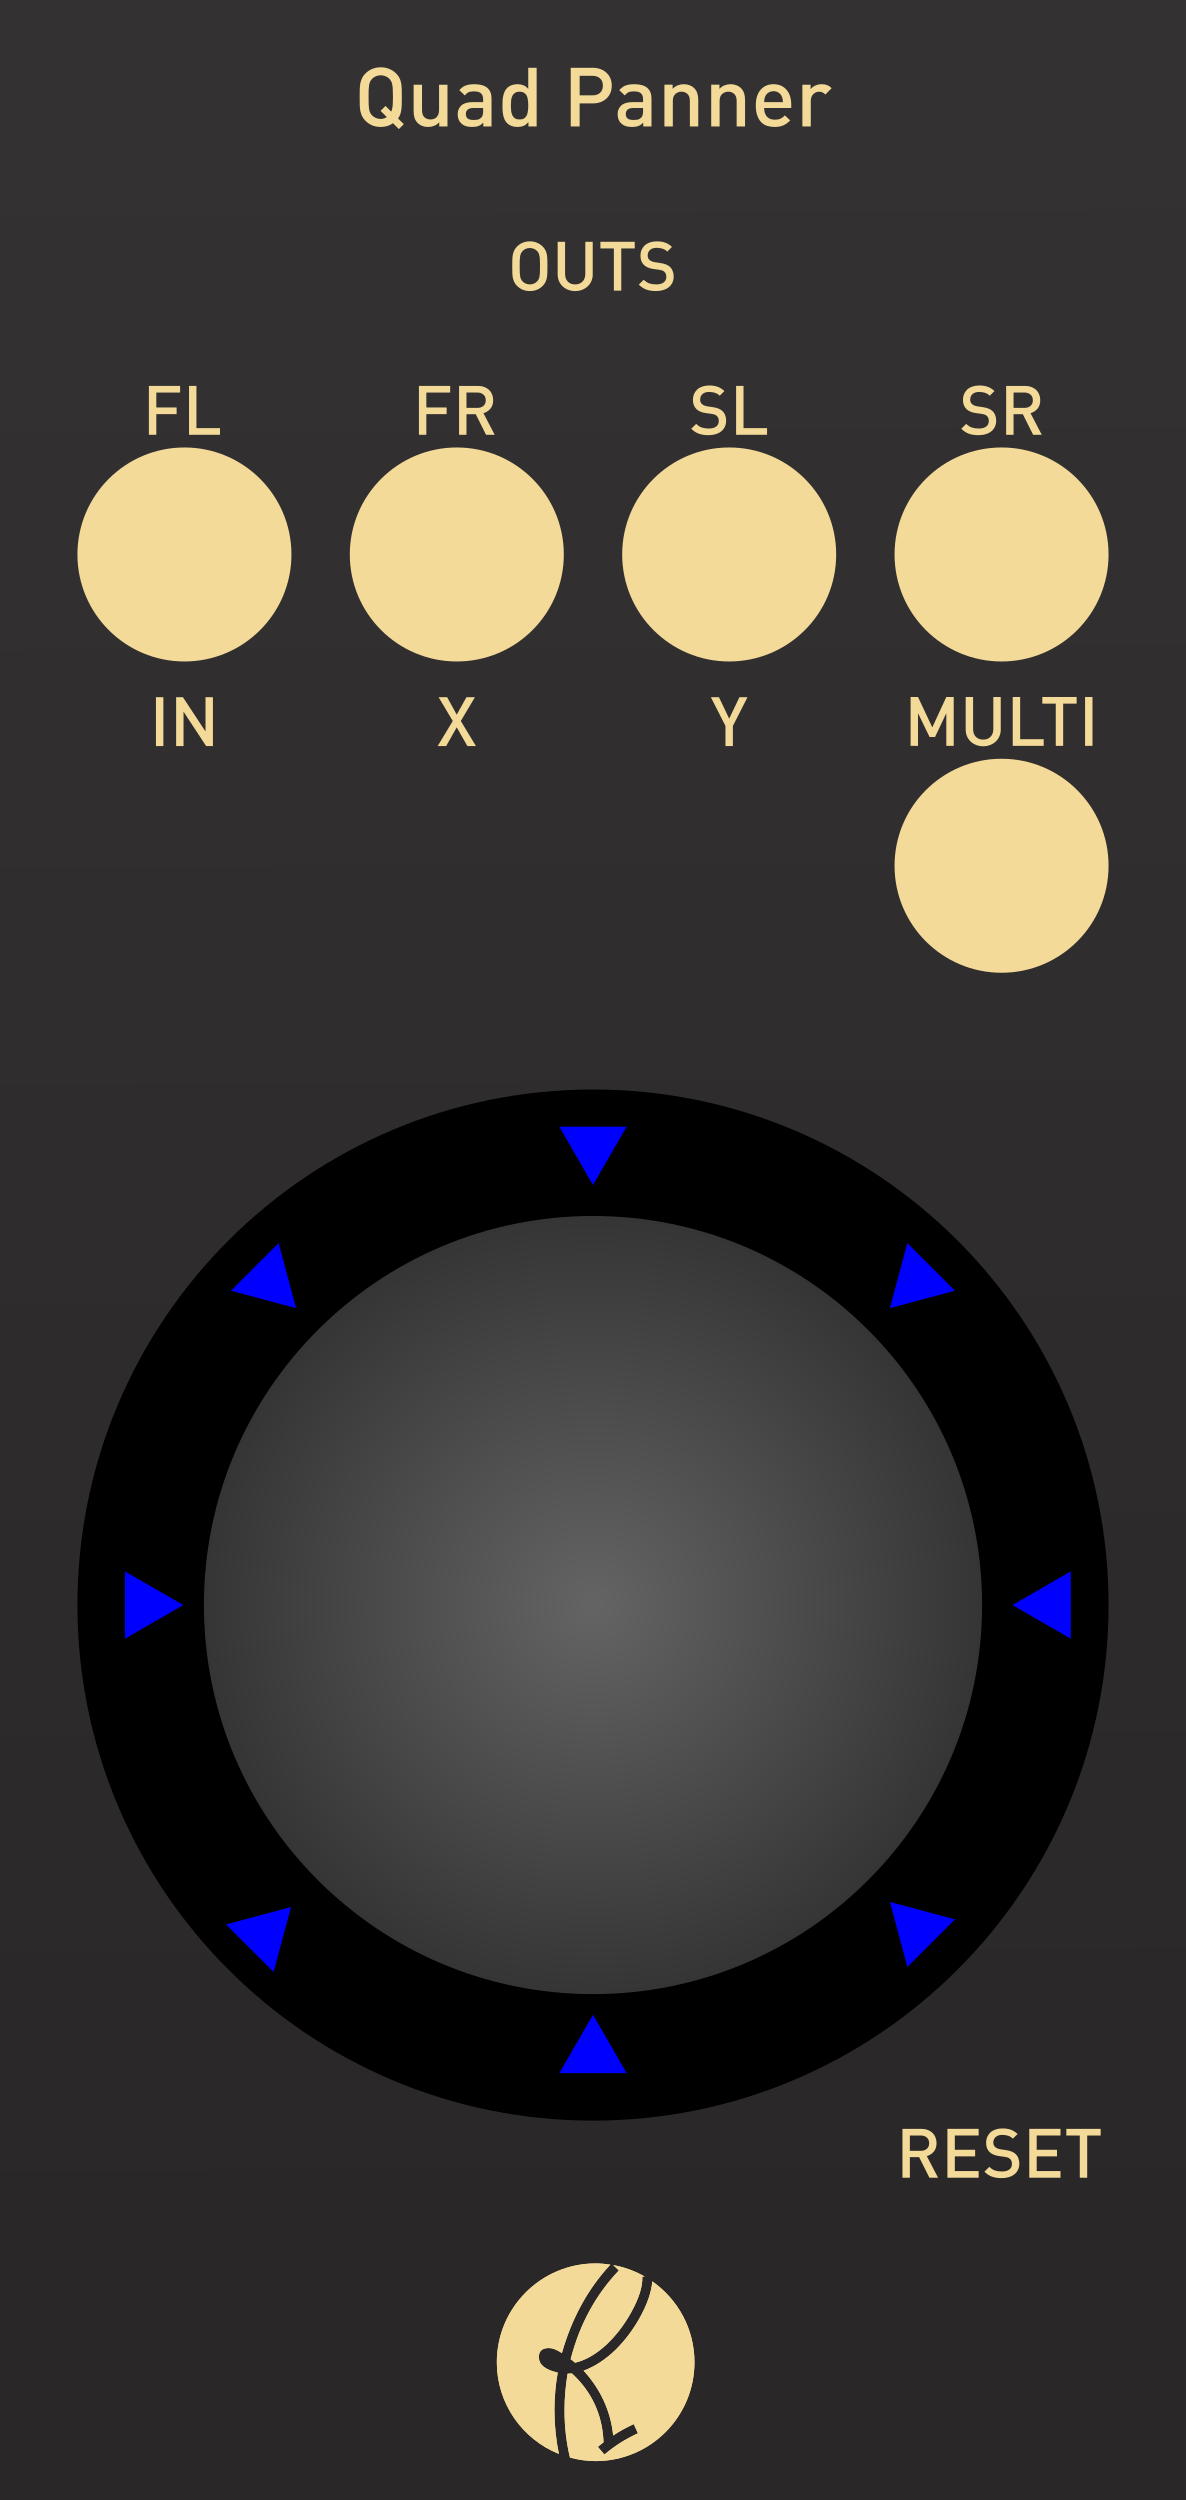
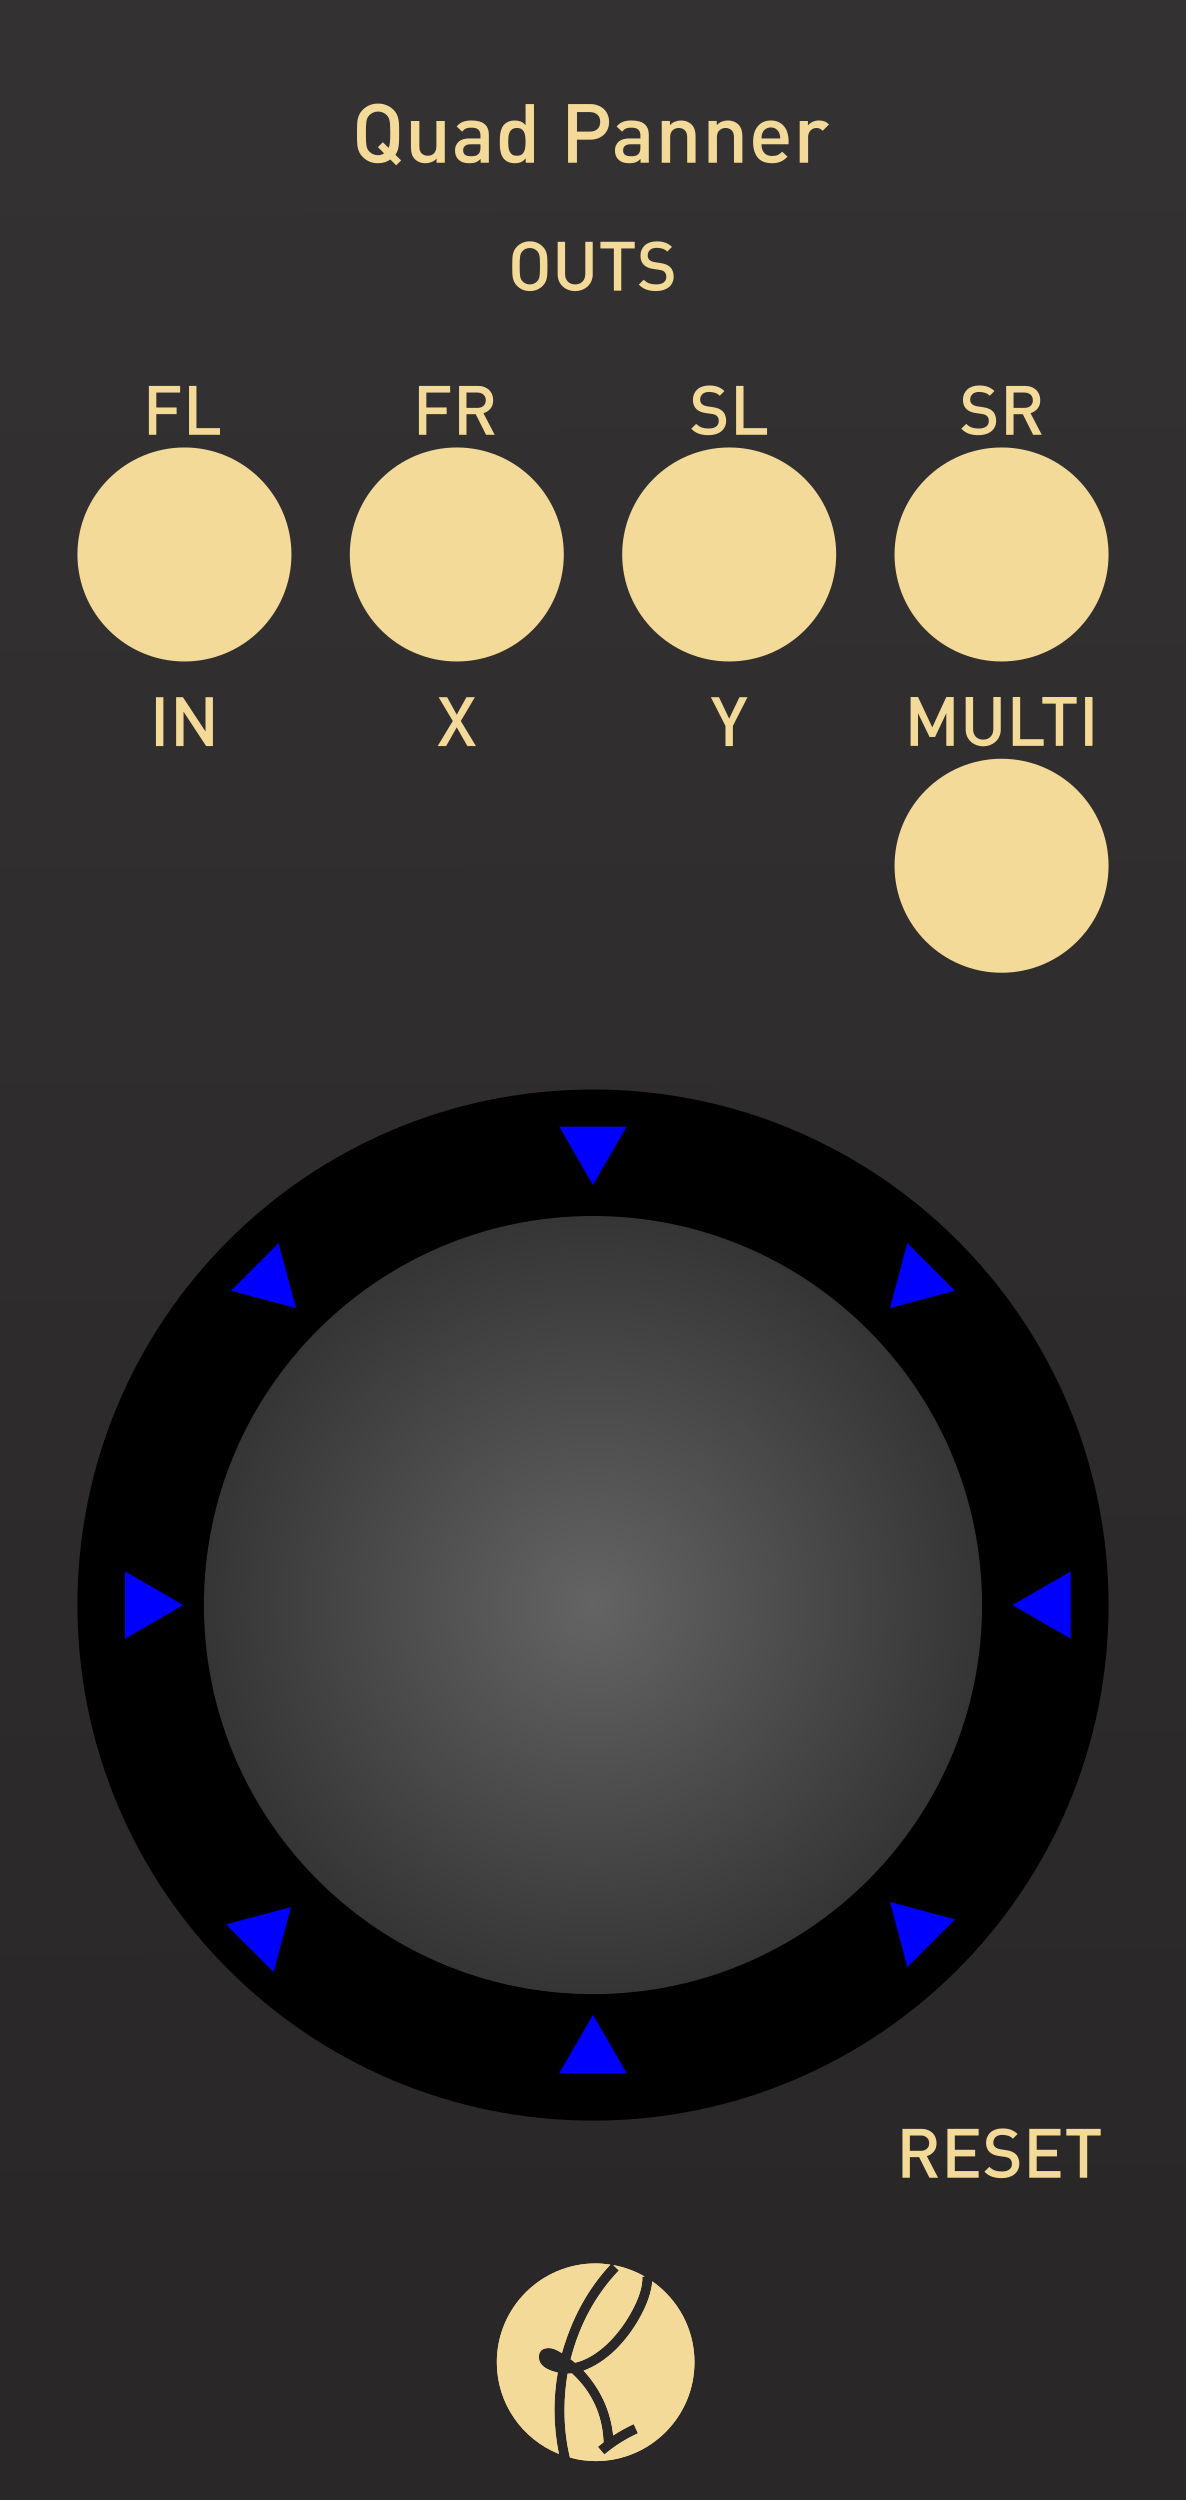
<svg xmlns="http://www.w3.org/2000/svg" xmlns:xlink="http://www.w3.org/1999/xlink" width="60.96mm" height="128.5mm" viewBox="0 0 60.96 128.5" version="1.1" id="svg2232">
  <defs id="defs2226">
    <linearGradient id="linearGradient3006">
      <stop style="stop-color:#646464;stop-opacity:1" offset="0" id="stop3002" />
      <stop style="stop-color:#353535;stop-opacity:1" offset="1" id="stop3004" />
    </linearGradient>
    <linearGradient xlink:href="#linearGradient4408" id="linearGradient4954-6" gradientUnits="userSpaceOnUse" x1="110.747" y1="130.879" x2="111.503" y2="242.571" gradientTransform="matrix(1.331813,0,0,0.9997363,-112.4167,-125.4979)" />
    <linearGradient id="linearGradient4408">
      <stop style="stop-color:#333131;stop-opacity:1" offset="0" id="stop4404" />
      <stop style="stop-color:#292727;stop-opacity:1" offset="1" id="stop4406" />
    </linearGradient>
    <radialGradient xlink:href="#linearGradient3006" id="radialGradient3008" cx="-50.649" cy="230.382" fx="-50.649" fy="230.382" r="20" gradientUnits="userSpaceOnUse" gradientTransform="translate(81.12881,20.61831)" />
  </defs>
  <g id="layer2" style="display:inline">
    <path style="display:inline;fill:url(#linearGradient4954-6);fill-opacity:1;stroke:#6e6e6e;stroke-width:0;stroke-miterlimit:4;stroke-dasharray:none;stroke-opacity:1" d="M 5e-7,1.036e-5 H 60.96 V 128.5 H 5e-7 Z" id="rect4381-3" />
-     <g aria-label="Quad Panner" style="font-style:normal;font-variant:normal;font-weight:normal;font-stretch:normal;font-size:4.233px;line-height:1.25;font-family:DIN;-inkscape-font-specification:DIN;text-align:center;letter-spacing:0px;word-spacing:0px;text-anchor:middle;fill:#f4da98;fill-opacity:1;stroke:none;stroke-width:0.265" id="text995">
+     <g aria-label="Quad Panner" style="font-style:normal;font-variant:normal;font-weight:normal;font-stretch:normal;font-size:4.233px;line-height:1.25;font-family:DIN;-inkscape-font-specification:DIN;text-align:center;letter-spacing:0px;word-spacing:0px;text-anchor:middle;fill:#f4da98;fill-opacity:1;stroke:none;stroke-width:0.265" id="text995" transform="translate(-0.137603,1.864534)">
      <path d="m 20.756,6.381 -0.296,-0.292 q 0.076,-0.102 0.114,-0.212 0.038,-0.114 0.055,-0.246 0.021,-0.131 0.021,-0.288 0.004,-0.161 0.004,-0.351 0,-0.216 -0.004,-0.389 -0.004,-0.178 -0.03,-0.322 -0.025,-0.144 -0.085,-0.267 -0.059,-0.123 -0.169,-0.233 -0.157,-0.157 -0.356,-0.237 -0.199,-0.085 -0.44,-0.085 -0.241,0 -0.44,0.085 -0.195,0.08 -0.351,0.237 -0.11,0.11 -0.169,0.233 -0.059,0.123 -0.089,0.267 -0.025,0.144 -0.03,0.322 -0.004,0.174 -0.004,0.389 0,0.216 0.004,0.394 0.004,0.174 0.03,0.318 0.03,0.144 0.089,0.267 0.059,0.123 0.169,0.233 0.157,0.157 0.351,0.241 0.199,0.08 0.44,0.08 0.178,0 0.339,-0.047 0.161,-0.051 0.292,-0.144 l 0.301,0.301 z m -0.559,-1.389 q 0,0.292 -0.017,0.461 -0.013,0.169 -0.072,0.284 l -0.292,-0.292 -0.254,0.254 0.318,0.318 q -0.135,0.097 -0.309,0.097 -0.135,0 -0.254,-0.051 -0.114,-0.051 -0.195,-0.135 -0.055,-0.059 -0.093,-0.127 -0.034,-0.072 -0.055,-0.174 -0.017,-0.106 -0.025,-0.254 -0.004,-0.152 -0.004,-0.381 0,-0.229 0.004,-0.377 0.009,-0.152 0.025,-0.254 0.021,-0.106 0.055,-0.174 0.038,-0.072 0.093,-0.131 0.08,-0.085 0.195,-0.135 0.119,-0.051 0.254,-0.051 0.135,0 0.25,0.051 0.119,0.051 0.199,0.135 0.055,0.059 0.089,0.131 0.038,0.068 0.055,0.174 0.021,0.102 0.025,0.254 0.009,0.148 0.009,0.377 z" style="fill:#f4da98;fill-opacity:1;stroke-width:0.265" id="path997" />
      <path d="M 23,6.5 V 4.354 h -0.432 v 1.308 q 0,0.123 -0.038,0.216 -0.034,0.089 -0.093,0.148 -0.059,0.059 -0.144,0.089 -0.08,0.025 -0.169,0.025 -0.182,0 -0.309,-0.114 -0.123,-0.114 -0.123,-0.364 v -1.308 h -0.432 v 1.372 q 0,0.182 0.047,0.334 0.047,0.148 0.169,0.271 0.097,0.093 0.229,0.144 0.135,0.051 0.301,0.051 0.161,0 0.309,-0.059 0.152,-0.059 0.262,-0.182 v 0.216 z" style="fill:#f4da98;fill-opacity:1;stroke-width:0.265" id="path999" />
      <path d="M 25.265,6.5 V 5.065 q 0,-0.737 -0.885,-0.737 -0.267,0 -0.445,0.068 -0.174,0.064 -0.326,0.241 l 0.284,0.267 q 0.089,-0.114 0.191,-0.161 0.102,-0.047 0.279,-0.047 0.254,0 0.36,0.102 0.11,0.097 0.11,0.301 v 0.152 h -0.567 q -0.373,0 -0.559,0.174 -0.182,0.174 -0.182,0.445 0,0.284 0.169,0.461 0.097,0.097 0.233,0.148 0.14,0.047 0.343,0.047 0.199,0 0.326,-0.051 0.127,-0.051 0.246,-0.169 v 0.195 z m -0.432,-0.775 q 0,0.224 -0.093,0.318 -0.085,0.085 -0.182,0.106 -0.097,0.017 -0.22,0.017 -0.203,0 -0.301,-0.076 -0.093,-0.08 -0.093,-0.229 0,-0.148 0.097,-0.229 0.097,-0.08 0.288,-0.08 h 0.504 z" style="fill:#f4da98;fill-opacity:1;stroke-width:0.265" id="path1001" />
      <path d="M 27.584,6.5 V 3.486 h -0.432 V 4.57 q -0.119,-0.14 -0.254,-0.191 -0.135,-0.051 -0.309,-0.051 -0.161,0 -0.296,0.051 -0.135,0.051 -0.224,0.14 -0.08,0.08 -0.131,0.186 -0.047,0.106 -0.072,0.224 -0.025,0.119 -0.034,0.246 -0.004,0.127 -0.004,0.25 0,0.123 0.004,0.25 0.009,0.127 0.034,0.25 0.025,0.119 0.072,0.224 0.051,0.106 0.131,0.186 0.089,0.089 0.224,0.14 0.14,0.051 0.301,0.051 0.178,0 0.309,-0.051 0.135,-0.055 0.258,-0.203 v 0.229 z m -0.432,-1.075 q 0,0.144 -0.017,0.275 -0.013,0.127 -0.059,0.229 -0.047,0.097 -0.135,0.157 -0.089,0.055 -0.233,0.055 -0.148,0 -0.237,-0.055 -0.085,-0.059 -0.135,-0.157 -0.047,-0.102 -0.064,-0.229 -0.013,-0.131 -0.013,-0.275 0,-0.144 0.013,-0.271 0.017,-0.131 0.064,-0.229 0.051,-0.097 0.135,-0.152 0.089,-0.059 0.237,-0.059 0.144,0 0.233,0.059 0.089,0.055 0.135,0.152 0.047,0.097 0.059,0.229 0.017,0.127 0.017,0.271 z" style="fill:#f4da98;fill-opacity:1;stroke-width:0.265" id="path1003" />
-       <path d="m 31.445,4.4 q 0,-0.195 -0.068,-0.364 -0.068,-0.169 -0.195,-0.288 -0.127,-0.123 -0.305,-0.191 -0.178,-0.072 -0.398,-0.072 h -1.143 v 3.014 h 0.457 V 5.315 h 0.686 q 0.22,0 0.398,-0.068 0.178,-0.072 0.305,-0.191 0.127,-0.123 0.195,-0.288 0.068,-0.169 0.068,-0.368 z m -0.457,0 q 0,0.241 -0.148,0.373 -0.144,0.127 -0.385,0.127 h -0.66 v -1.003 h 0.66 q 0.241,0 0.385,0.131 0.148,0.131 0.148,0.373 z" style="fill:#f4da98;fill-opacity:1;stroke-width:0.265" id="path1005" />
+       <path d="m 31.445,4.4 q 0,-0.195 -0.068,-0.364 -0.068,-0.169 -0.195,-0.288 -0.127,-0.123 -0.305,-0.191 -0.178,-0.072 -0.398,-0.072 h -1.143 v 3.014 h 0.457 v -1.185 h 0.686 q 0.22,0 0.398,-0.068 0.178,-0.072 0.305,-0.191 0.127,-0.123 0.195,-0.288 0.068,-0.169 0.068,-0.368 z m -0.457,0 q 0,0.241 -0.148,0.373 -0.144,0.127 -0.385,0.127 h -0.66 v -1.003 h 0.66 q 0.241,0 0.385,0.131 0.148,0.131 0.148,0.373 z" style="fill:#f4da98;fill-opacity:1;stroke-width:0.265" id="path1005" />
      <path d="M 33.486,6.5 V 5.065 q 0,-0.737 -0.885,-0.737 -0.267,0 -0.445,0.068 -0.174,0.064 -0.326,0.241 l 0.284,0.267 q 0.089,-0.114 0.191,-0.161 0.102,-0.047 0.279,-0.047 0.254,0 0.36,0.102 0.11,0.097 0.11,0.301 v 0.152 h -0.567 q -0.373,0 -0.559,0.174 -0.182,0.174 -0.182,0.445 0,0.284 0.169,0.461 0.097,0.097 0.233,0.148 0.14,0.047 0.343,0.047 0.199,0 0.326,-0.051 0.127,-0.051 0.246,-0.169 v 0.195 z m -0.432,-0.775 q 0,0.224 -0.093,0.318 -0.085,0.085 -0.182,0.106 -0.097,0.017 -0.22,0.017 -0.203,0 -0.301,-0.076 -0.093,-0.08 -0.093,-0.229 0,-0.148 0.097,-0.229 0.097,-0.08 0.288,-0.08 h 0.504 z" style="fill:#f4da98;fill-opacity:1;stroke-width:0.265" id="path1007" />
      <path d="M 35.89,6.5 V 5.128 q 0,-0.182 -0.047,-0.33 -0.047,-0.152 -0.169,-0.275 -0.097,-0.093 -0.233,-0.144 -0.131,-0.051 -0.296,-0.051 -0.161,0 -0.313,0.059 -0.148,0.059 -0.258,0.182 v -0.216 h -0.423 v 2.146 h 0.432 V 5.192 q 0,-0.246 0.131,-0.36 0.131,-0.119 0.313,-0.119 0.182,0 0.305,0.114 0.127,0.114 0.127,0.364 v 1.308 z" style="fill:#f4da98;fill-opacity:1;stroke-width:0.265" id="path1009" />
      <path d="M 38.295,6.5 V 5.128 q 0,-0.182 -0.047,-0.33 -0.047,-0.152 -0.169,-0.275 -0.097,-0.093 -0.233,-0.144 -0.131,-0.051 -0.296,-0.051 -0.161,0 -0.313,0.059 -0.148,0.059 -0.258,0.182 v -0.216 h -0.423 v 2.146 h 0.432 V 5.192 q 0,-0.246 0.131,-0.36 0.131,-0.119 0.313,-0.119 0.182,0 0.305,0.114 0.127,0.114 0.127,0.364 v 1.308 z" style="fill:#f4da98;fill-opacity:1;stroke-width:0.265" id="path1011" />
      <path d="m 40.67,5.552 v -0.191 q 0,-0.229 -0.064,-0.419 -0.059,-0.191 -0.178,-0.326 -0.114,-0.135 -0.284,-0.212 -0.169,-0.076 -0.385,-0.076 -0.415,0 -0.665,0.288 -0.246,0.284 -0.246,0.809 0,0.305 0.076,0.516 0.076,0.212 0.203,0.343 0.131,0.127 0.305,0.186 0.178,0.055 0.381,0.055 0.14,0 0.25,-0.021 0.114,-0.021 0.207,-0.064 0.097,-0.042 0.178,-0.102 0.085,-0.064 0.169,-0.148 L 40.344,5.933 q -0.114,0.114 -0.229,0.169 -0.11,0.051 -0.292,0.051 -0.267,0 -0.406,-0.161 -0.14,-0.161 -0.14,-0.44 z M 40.242,5.251 h -0.965 q 0.004,-0.097 0.013,-0.157 0.009,-0.064 0.042,-0.135 0.051,-0.123 0.161,-0.195 0.114,-0.076 0.267,-0.076 0.152,0 0.262,0.076 0.11,0.072 0.161,0.195 0.034,0.072 0.042,0.135 0.013,0.059 0.017,0.157 z" style="fill:#f4da98;fill-opacity:1;stroke-width:0.265" id="path1013" />
      <path d="m 42.748,4.532 q -0.11,-0.11 -0.233,-0.157 -0.123,-0.047 -0.279,-0.047 -0.182,0 -0.334,0.072 -0.152,0.072 -0.237,0.186 V 4.354 h -0.423 v 2.146 h 0.432 V 5.196 q 0,-0.224 0.123,-0.351 0.127,-0.131 0.305,-0.131 0.11,0 0.178,0.038 0.072,0.034 0.144,0.106 z" style="fill:#f4da98;fill-opacity:1;stroke-width:0.265" id="path1015" />
    </g>
  </g>
  <g id="layer1" transform="translate(0,-168.5)" style="display:inline">
    <circle style="fill:url(#radialGradient3008);fill-opacity:1;stroke:none;stroke-width:0.1;stroke-miterlimit:4;stroke-dasharray:none;stroke-opacity:1" id="path2976" cx="30.48" cy="251" r="20" />
    <circle style="fill:none;fill-opacity:1;stroke:#000000;stroke-width:6.5;stroke-miterlimit:4;stroke-dasharray:none;stroke-opacity:1" id="path2976-3" cx="30.48" cy="251" r="23.25" />
    <g aria-label="FL" style="font-style:normal;font-variant:normal;font-weight:normal;font-stretch:normal;font-size:4.233px;line-height:1.25;font-family:DIN;-inkscape-font-specification:DIN;text-align:center;letter-spacing:0px;word-spacing:0px;text-anchor:middle;fill:#000000;fill-opacity:1;stroke:none;stroke-width:0.265" id="text3050" transform="translate(-28,-2.1836667e-5)">
      <path d="m 37.258,188.678 v -0.342 h -1.605 v 2.512 h 0.381 v -1.062 h 1.044 v -0.342 H 36.034 V 188.678 Z" style="font-size:3.528px;fill:#f4da98;fill-opacity:1;stroke-width:0.265" id="path3466" />
      <path d="m 39.307,190.848 v -0.342 h -1.21 v -2.17 h -0.381 v 2.512 z" style="font-size:3.528px;fill:#f4da98;fill-opacity:1;stroke-width:0.265" id="path3468" />
    </g>
    <text xml:space="preserve" style="font-style:normal;font-variant:normal;font-weight:normal;font-stretch:normal;font-size:4.233px;line-height:1.25;font-family:DIN;-inkscape-font-specification:DIN;text-align:center;letter-spacing:0px;word-spacing:0px;text-anchor:middle;fill:#000000;fill-opacity:1;stroke:none;stroke-width:0.265" x="-13.324" y="186.253" id="text3056">
      <tspan id="tspan3054" x="-13.324" y="190.31" style="stroke-width:0.265" />
    </text>
    <g aria-label="FR" style="font-style:normal;font-variant:normal;font-weight:normal;font-stretch:normal;font-size:4.233px;line-height:1.25;font-family:DIN;-inkscape-font-specification:DIN;text-align:center;letter-spacing:0px;word-spacing:0px;text-anchor:middle;fill:#000000;fill-opacity:1;stroke:none;stroke-width:0.265" id="text3050-3" transform="translate(-27.99999,-4.6836667e-5)">
      <path d="m 51.138,188.678 v -0.342 h -1.605 v 2.512 h 0.381 v -1.062 h 1.044 v -0.342 H 49.914 V 188.678 Z" style="font-size:3.528px;fill:#f4da98;fill-opacity:1;stroke-width:0.265" id="path3453" />
      <path d="m 53.427,190.848 -0.579,-1.111 q 0.212,-0.06 0.356,-0.226 0.145,-0.169 0.145,-0.441 0,-0.159 -0.056,-0.293 -0.053,-0.138 -0.155,-0.233 -0.102,-0.099 -0.247,-0.152 -0.141,-0.056 -0.321,-0.056 h -0.974 v 2.512 h 0.381 v -1.058 h 0.476 l 0.529,1.058 z m -0.459,-1.774 q 0,0.187 -0.12,0.289 -0.116,0.102 -0.307,0.102 H 51.977 V 188.678 h 0.564 q 0.191,0 0.307,0.106 0.12,0.102 0.12,0.289 z" style="font-size:3.528px;fill:#f4da98;fill-opacity:1;stroke-width:0.265" id="path3455" />
    </g>
    <text xml:space="preserve" style="font-style:normal;font-variant:normal;font-weight:normal;font-stretch:normal;font-size:4.233px;line-height:1.25;font-family:DIN;-inkscape-font-specification:DIN;text-align:center;letter-spacing:0px;word-spacing:0px;text-anchor:middle;fill:#000000;fill-opacity:1;stroke:none;stroke-width:0.265" x="75.028" y="206.286" id="text3078">
      <tspan id="tspan3076" x="75.028" y="210.343" style="stroke-width:0.265" />
    </text>
    <g aria-label="SL" style="font-style:normal;font-variant:normal;font-weight:normal;font-stretch:normal;font-size:4.233px;line-height:1.25;font-family:DIN;-inkscape-font-specification:DIN;text-align:center;letter-spacing:0px;word-spacing:0px;text-anchor:middle;fill:#000000;fill-opacity:1;stroke:none;stroke-width:0.265" id="text3050-3-6" transform="translate(3.4122765e-6,-16.00001)">
      <path d="m 37.325,206.131 q 0,-0.162 -0.053,-0.293 -0.049,-0.131 -0.152,-0.222 -0.081,-0.071 -0.187,-0.113 -0.106,-0.046 -0.282,-0.074 l -0.286,-0.042 q -0.183,-0.028 -0.282,-0.116 -0.049,-0.046 -0.074,-0.102 -0.021,-0.06 -0.021,-0.131 0,-0.169 0.116,-0.279 0.12,-0.113 0.342,-0.113 0.159,0 0.293,0.042 0.138,0.039 0.254,0.152 l 0.243,-0.24 q -0.162,-0.152 -0.346,-0.219 -0.183,-0.067 -0.434,-0.067 -0.198,0 -0.353,0.053 -0.155,0.053 -0.265,0.152 -0.106,0.099 -0.166,0.236 -0.056,0.134 -0.056,0.296 0,0.307 0.183,0.48 0.169,0.159 0.476,0.201 l 0.296,0.042 q 0.113,0.018 0.169,0.039 0.056,0.021 0.106,0.067 0.099,0.088 0.099,0.261 0,0.183 -0.138,0.286 -0.134,0.099 -0.381,0.099 -0.194,0 -0.349,-0.049 -0.155,-0.053 -0.293,-0.191 l -0.254,0.25 q 0.18,0.183 0.392,0.258 0.212,0.074 0.497,0.074 0.198,0 0.363,-0.049 0.166,-0.049 0.286,-0.145 0.12,-0.095 0.187,-0.233 0.067,-0.138 0.067,-0.31 z" style="font-size:3.528px;fill:#f4da98;fill-opacity:1;stroke-width:0.265" id="path3443" />
      <path d="m 39.427,206.848 v -0.342 h -1.21 v -2.17 h -0.381 v 2.512 z" style="font-size:3.528px;fill:#f4da98;fill-opacity:1;stroke-width:0.265" id="path3445" />
    </g>
    <g aria-label="SR" style="font-style:normal;font-variant:normal;font-weight:normal;font-stretch:normal;font-size:4.233px;line-height:1.25;font-family:DIN;-inkscape-font-specification:DIN;text-align:center;letter-spacing:0px;word-spacing:0px;text-anchor:middle;fill:#000000;fill-opacity:1;stroke:none;stroke-width:0.265" id="text3050-3-9" transform="translate(4.5422363e-6,-16.00001)">
      <path d="m 51.205,206.131 q 0,-0.162 -0.053,-0.293 -0.049,-0.131 -0.152,-0.222 -0.081,-0.071 -0.187,-0.113 -0.106,-0.046 -0.282,-0.074 l -0.286,-0.042 q -0.183,-0.028 -0.282,-0.116 -0.049,-0.046 -0.074,-0.102 -0.021,-0.06 -0.021,-0.131 0,-0.169 0.116,-0.279 0.12,-0.113 0.342,-0.113 0.159,0 0.293,0.042 0.138,0.039 0.254,0.152 l 0.243,-0.24 q -0.162,-0.152 -0.346,-0.219 -0.183,-0.067 -0.434,-0.067 -0.198,0 -0.353,0.053 -0.155,0.053 -0.265,0.152 -0.106,0.099 -0.166,0.236 -0.056,0.134 -0.056,0.296 0,0.307 0.183,0.48 0.169,0.159 0.476,0.201 l 0.296,0.042 q 0.113,0.018 0.169,0.039 0.056,0.021 0.106,0.067 0.099,0.088 0.099,0.261 0,0.183 -0.138,0.286 -0.134,0.099 -0.381,0.099 -0.194,0 -0.349,-0.049 -0.155,-0.053 -0.293,-0.191 l -0.254,0.25 q 0.18,0.183 0.392,0.258 0.212,0.074 0.497,0.074 0.198,0 0.363,-0.049 0.166,-0.049 0.286,-0.145 0.12,-0.095 0.187,-0.233 0.067,-0.138 0.067,-0.31 z" style="font-size:3.528px;fill:#f4da98;fill-opacity:1;stroke-width:0.265" id="path3448" />
      <path d="m 53.547,206.848 -0.579,-1.111 q 0.212,-0.06 0.356,-0.226 0.145,-0.169 0.145,-0.441 0,-0.159 -0.056,-0.293 -0.053,-0.138 -0.155,-0.233 -0.102,-0.099 -0.247,-0.152 -0.141,-0.056 -0.321,-0.056 h -0.974 v 2.512 h 0.381 v -1.058 h 0.476 l 0.529,1.058 z m -0.459,-1.774 q 0,0.187 -0.12,0.289 -0.116,0.102 -0.307,0.102 H 52.097 V 204.678 h 0.564 q 0.191,0 0.307,0.106 0.12,0.102 0.12,0.289 z" style="font-size:3.528px;fill:#f4da98;fill-opacity:1;stroke-width:0.265" id="path3450" />
    </g>
    <g aria-label="RESET" style="font-style:normal;font-variant:normal;font-weight:normal;font-stretch:normal;font-size:4.233px;line-height:1.25;font-family:DIN;-inkscape-font-specification:DIN;text-align:center;letter-spacing:0px;word-spacing:0px;text-anchor:middle;fill:#000000;fill-opacity:1;stroke:none;stroke-width:0.265" id="text3050-3-9-0" transform="translate(1.479998,1.470827)">
      <path d="m 46.737,278.964 -0.579,-1.111 q 0.212,-0.06 0.356,-0.226 0.145,-0.169 0.145,-0.441 0,-0.159 -0.056,-0.293 -0.053,-0.138 -0.155,-0.233 -0.102,-0.099 -0.247,-0.152 -0.141,-0.056 -0.321,-0.056 h -0.974 v 2.512 h 0.381 v -1.058 h 0.476 l 0.529,1.058 z m -0.459,-1.774 q 0,0.187 -0.12,0.289 -0.116,0.102 -0.307,0.102 h -0.564 v -0.787 h 0.564 q 0.191,0 0.307,0.106 0.12,0.102 0.12,0.289 z" style="font-size:3.528px;fill:#f4da98;fill-opacity:1;stroke-width:0.265" id="path3509" />
      <path d="m 48.822,278.964 v -0.342 h -1.224 v -0.755 h 1.044 v -0.339 h -1.044 v -0.734 h 1.224 v -0.342 h -1.605 v 2.512 z" style="font-size:3.528px;fill:#f4da98;fill-opacity:1;stroke-width:0.265" id="path3511" />
      <path d="m 50.914,278.248 q 0,-0.162 -0.053,-0.293 -0.049,-0.131 -0.152,-0.222 -0.081,-0.071 -0.187,-0.113 -0.106,-0.046 -0.282,-0.074 l -0.286,-0.042 q -0.183,-0.028 -0.282,-0.116 -0.049,-0.046 -0.074,-0.102 -0.021,-0.06 -0.021,-0.131 0,-0.169 0.116,-0.279 0.12,-0.113 0.342,-0.113 0.159,0 0.293,0.042 0.138,0.039 0.254,0.152 l 0.243,-0.24 q -0.162,-0.152 -0.346,-0.219 -0.183,-0.067 -0.434,-0.067 -0.198,0 -0.353,0.053 -0.155,0.053 -0.265,0.152 -0.106,0.099 -0.166,0.236 -0.056,0.134 -0.056,0.296 0,0.307 0.183,0.48 0.169,0.159 0.476,0.201 l 0.296,0.042 q 0.113,0.018 0.169,0.039 0.056,0.021 0.106,0.067 0.099,0.088 0.099,0.261 0,0.183 -0.138,0.286 -0.134,0.099 -0.381,0.099 -0.194,0 -0.349,-0.049 -0.155,-0.053 -0.293,-0.191 l -0.254,0.25 q 0.18,0.183 0.392,0.258 0.212,0.074 0.497,0.074 0.198,0 0.363,-0.049 0.166,-0.049 0.286,-0.145 0.12,-0.095 0.187,-0.233 0.067,-0.138 0.067,-0.31 z" style="font-size:3.528px;fill:#f4da98;fill-opacity:1;stroke-width:0.265" id="path3513" />
      <path d="m 53.03,278.964 v -0.342 h -1.224 v -0.755 h 1.044 v -0.339 h -1.044 v -0.734 h 1.224 v -0.342 h -1.605 v 2.512 z" style="font-size:3.528px;fill:#f4da98;fill-opacity:1;stroke-width:0.265" id="path3515" />
      <path d="m 55.094,276.795 v -0.342 h -1.764 v 0.342 h 0.691 v 2.17 h 0.381 v -2.17 z" style="font-size:3.528px;fill:#f4da98;fill-opacity:1;stroke-width:0.265" id="path3517" />
    </g>
    <path style="display:inline;fill:#f4da98;fill-opacity:1;stroke:none;stroke-width:0;stroke-miterlimit:4;stroke-dasharray:none;stroke-opacity:1" d="m 42.98,197 a 5.5,5.5 0 0 1 -5.5,5.5 5.5,5.5 0 0 1 -5.5,-5.5 5.5,5.5 0 0 1 5.5,-5.5 5.5,5.5 0 0 1 5.5,5.5 z" id="path4964-2-8" />
    <path style="display:inline;fill:#f4da98;fill-opacity:1;stroke:none;stroke-width:0;stroke-miterlimit:4;stroke-dasharray:none;stroke-opacity:1" d="m 56.98,213 a 5.5,5.5 0 0 1 -5.5,5.5 5.5,5.5 0 0 1 -5.5,-5.5 5.5,5.5 0 0 1 5.5,-5.5 5.5,5.5 0 0 1 5.5,5.5 z" id="path4964-2-8-3" />
    <path style="display:inline;fill:#f4da98;fill-opacity:1;stroke:none;stroke-width:0;stroke-miterlimit:4;stroke-dasharray:none;stroke-opacity:1" d="m 14.98,197 a 5.5,5.5 0 0 1 -5.5,5.5 5.5,5.5 0 0 1 -5.5,-5.5 5.5,5.5 0 0 1 5.5,-5.5 A 5.5,5.5 0 0 1 14.98,197 Z" id="path4964-2-8-6" />
    <path style="display:inline;fill:#f4da98;fill-opacity:1;stroke:none;stroke-width:0;stroke-miterlimit:4;stroke-dasharray:none;stroke-opacity:1" d="m 28.98,197 a 5.5,5.5 0 0 1 -5.5,5.5 5.5,5.5 0 0 1 -5.5,-5.5 5.5,5.5 0 0 1 5.5,-5.5 5.5,5.5 0 0 1 5.5,5.5 z" id="path4964-2-8-0" />
    <g aria-label="OUTS" style="font-style:normal;font-variant:normal;font-weight:normal;font-stretch:normal;font-size:4.233px;line-height:1.25;font-family:DIN;-inkscape-font-specification:DIN;text-align:center;letter-spacing:0px;word-spacing:0px;text-anchor:middle;display:inline;fill:#000000;fill-opacity:1;stroke:none;stroke-width:0.265" id="text3050-7" transform="translate(-13.8792,3.70394)">
      <path d="m 42.017,178.479 q 0,-0.18 -0.004,-0.325 -0.004,-0.148 -0.025,-0.268 -0.021,-0.12 -0.071,-0.222 -0.049,-0.102 -0.141,-0.194 -0.131,-0.131 -0.296,-0.198 -0.166,-0.071 -0.367,-0.071 -0.201,0 -0.367,0.071 -0.162,0.067 -0.293,0.198 -0.092,0.092 -0.141,0.194 -0.049,0.102 -0.074,0.222 -0.021,0.12 -0.025,0.268 -0.004,0.145 -0.004,0.325 0,0.18 0.004,0.328 0.004,0.145 0.025,0.265 0.025,0.12 0.074,0.222 0.049,0.102 0.141,0.194 0.131,0.131 0.293,0.201 0.166,0.067 0.367,0.067 0.201,0 0.367,-0.067 0.166,-0.07 0.296,-0.201 0.092,-0.092 0.141,-0.194 0.049,-0.102 0.071,-0.222 0.021,-0.12 0.025,-0.265 0.004,-0.148 0.004,-0.328 z m -0.381,0 q 0,0.191 -0.007,0.318 -0.004,0.123 -0.021,0.212 -0.014,0.085 -0.046,0.145 -0.028,0.056 -0.074,0.106 -0.067,0.07 -0.166,0.113 -0.095,0.042 -0.208,0.042 -0.113,0 -0.212,-0.042 -0.095,-0.042 -0.162,-0.113 -0.046,-0.049 -0.078,-0.106 -0.028,-0.06 -0.046,-0.145 -0.014,-0.088 -0.021,-0.212 -0.004,-0.127 -0.004,-0.318 0,-0.191 0.004,-0.314 0.007,-0.127 0.021,-0.212 0.018,-0.088 0.046,-0.145 0.032,-0.06 0.078,-0.109 0.067,-0.071 0.162,-0.113 0.099,-0.042 0.212,-0.042 0.113,0 0.208,0.042 0.099,0.042 0.166,0.113 0.046,0.049 0.074,0.109 0.032,0.056 0.046,0.145 0.018,0.085 0.021,0.212 0.007,0.123 0.007,0.314 z" style="font-size:3.528px;fill:#f4da98;fill-opacity:1;stroke-width:0.265" id="path3471" />
      <path d="m 44.345,178.889 v -1.665 h -0.381 v 1.647 q 0,0.254 -0.145,0.399 -0.141,0.145 -0.377,0.145 -0.236,0 -0.377,-0.145 -0.141,-0.145 -0.141,-0.399 v -1.647 h -0.381 v 1.665 q 0,0.194 0.067,0.356 0.071,0.159 0.191,0.272 0.12,0.113 0.286,0.176 0.166,0.064 0.356,0.064 0.191,0 0.356,-0.064 0.166,-0.064 0.286,-0.176 0.123,-0.113 0.191,-0.272 0.071,-0.162 0.071,-0.356 z" style="font-size:3.528px;fill:#f4da98;fill-opacity:1;stroke-width:0.265" id="path3473" />
      <path d="m 46.504,177.566 v -0.342 h -1.764 v 0.342 h 0.691 v 2.17 h 0.381 v -2.17 z" style="font-size:3.528px;fill:#f4da98;fill-opacity:1;stroke-width:0.265" id="path3475" />
      <path d="m 48.508,179.019 q 0,-0.162 -0.053,-0.293 -0.049,-0.131 -0.152,-0.222 -0.081,-0.07 -0.187,-0.113 -0.106,-0.046 -0.282,-0.074 l -0.286,-0.042 q -0.183,-0.028 -0.282,-0.116 -0.049,-0.046 -0.074,-0.102 -0.021,-0.06 -0.021,-0.131 0,-0.169 0.116,-0.279 0.12,-0.113 0.342,-0.113 0.159,0 0.293,0.042 0.138,0.039 0.254,0.152 l 0.243,-0.24 q -0.162,-0.152 -0.346,-0.219 -0.183,-0.067 -0.434,-0.067 -0.198,0 -0.353,0.053 -0.155,0.053 -0.265,0.152 -0.106,0.099 -0.166,0.236 -0.056,0.134 -0.056,0.296 0,0.307 0.183,0.48 0.169,0.159 0.476,0.201 l 0.296,0.042 q 0.113,0.018 0.169,0.039 0.056,0.021 0.106,0.067 0.099,0.088 0.099,0.261 0,0.183 -0.138,0.286 -0.134,0.099 -0.381,0.099 -0.194,0 -0.349,-0.049 -0.155,-0.053 -0.293,-0.191 l -0.254,0.25 q 0.18,0.183 0.392,0.258 0.212,0.074 0.497,0.074 0.198,0 0.363,-0.049 0.166,-0.049 0.286,-0.145 0.12,-0.095 0.187,-0.233 0.067,-0.138 0.067,-0.31 z" style="font-size:3.528px;fill:#f4da98;fill-opacity:1;stroke-width:0.265" id="path3477" />
    </g>
    <path style="display:inline;fill:#f4da98;fill-opacity:1;stroke:none;stroke-width:0;stroke-miterlimit:4;stroke-dasharray:none;stroke-opacity:1" d="m 56.98,197 a 5.5,5.5 0 0 1 -5.5,5.5 5.5,5.5 0 0 1 -5.5,-5.5 5.5,5.5 0 0 1 5.5,-5.5 5.5,5.5 0 0 1 5.5,5.5 z" id="path4964-2-8-2" />
    <text xml:space="preserve" style="font-style:normal;font-variant:normal;font-weight:normal;font-stretch:normal;font-size:4.233px;line-height:1.25;font-family:DIN;-inkscape-font-specification:DIN;text-align:center;letter-spacing:0px;word-spacing:0px;text-anchor:middle;fill:#000000;fill-opacity:1;stroke:none;stroke-width:0.265" x="16.111" y="206.049" id="text3332">
      <tspan id="tspan3330" x="16.111" y="210.106" style="stroke-width:0.265" />
    </text>
    <g aria-label="MULTI" style="font-style:normal;font-variant:normal;font-weight:normal;font-stretch:normal;font-size:4.233px;line-height:1.25;font-family:DIN;-inkscape-font-specification:DIN;text-align:center;letter-spacing:0px;word-spacing:0px;text-anchor:middle;display:inline;fill:#000000;fill-opacity:1;stroke:none;stroke-width:0.265" id="text3050-3-6-2" transform="translate(28,-1.8136667e-5)">
      <path d="m 21.021,206.837 v -2.512 h -0.381 l -0.72,1.563 -0.734,-1.563 h -0.381 v 2.512 h 0.381 v -1.679 l 0.593,1.224 h 0.282 l 0.579,-1.224 v 1.679 z" style="font-size:3.528px;fill:#f4da98;fill-opacity:1;stroke-width:0.265" id="path3432" />
      <path d="m 23.438,205.99 v -1.665 h -0.381 v 1.647 q 0,0.254 -0.145,0.399 -0.141,0.145 -0.377,0.145 -0.236,0 -0.377,-0.145 -0.141,-0.145 -0.141,-0.399 v -1.647 h -0.381 v 1.665 q 0,0.194 0.067,0.356 0.071,0.159 0.191,0.272 0.12,0.113 0.286,0.176 0.166,0.064 0.356,0.064 0.191,0 0.356,-0.064 0.166,-0.064 0.286,-0.176 0.123,-0.113 0.191,-0.272 0.071,-0.162 0.071,-0.356 z" style="font-size:3.528px;fill:#f4da98;fill-opacity:1;stroke-width:0.265" id="path3434" />
      <path d="m 25.646,206.837 v -0.342 h -1.21 v -2.17 h -0.381 v 2.512 z" style="font-size:3.528px;fill:#f4da98;fill-opacity:1;stroke-width:0.265" id="path3436" />
      <path d="m 27.339,204.667 v -0.342 h -1.764 v 0.342 h 0.691 v 2.17 h 0.381 v -2.17 z" style="font-size:3.528px;fill:#f4da98;fill-opacity:1;stroke-width:0.265" id="path3438" />
      <path d="m 28.154,206.837 v -2.512 h -0.381 v 2.512 z" style="font-size:3.528px;fill:#f4da98;fill-opacity:1;stroke-width:0.265" id="path3440" />
    </g>
    <g aria-label="IN" style="font-style:normal;font-variant:normal;font-weight:normal;font-stretch:normal;font-size:4.233px;line-height:1.25;font-family:DIN;-inkscape-font-specification:DIN;text-align:center;letter-spacing:0px;word-spacing:0px;text-anchor:middle;display:inline;fill:#000000;fill-opacity:1;stroke:none;stroke-width:0.265" id="text3050-3-6-9" transform="translate(-14,15.99997)">
      <path d="m 22.397,190.848 v -2.512 h -0.381 v 2.512 z" style="font-size:3.528px;fill:#f4da98;fill-opacity:1;stroke-width:0.265" id="path3461" />
      <path d="m 24.944,190.848 v -2.512 h -0.381 v 1.764 l -1.161,-1.764 h -0.349 v 2.512 h 0.381 v -1.767 l 1.161,1.767 z" style="font-size:3.528px;fill:#f4da98;fill-opacity:1;stroke-width:0.265" id="path3463" />
    </g>
    <g aria-label="X" style="font-style:normal;font-variant:normal;font-weight:normal;font-stretch:normal;font-size:4.233px;line-height:1.25;font-family:DIN;-inkscape-font-specification:DIN;text-align:center;letter-spacing:0px;word-spacing:0px;text-anchor:middle;display:inline;fill:#000000;fill-opacity:1;stroke:none;stroke-width:0.265" id="text3050-3-6-9-9" transform="translate(14,15.99997)">
      <path d="M 10.464,190.848 9.685,189.56 10.411,188.336 H 9.974 L 9.476,189.235 8.983,188.336 H 8.545 l 0.727,1.224 -0.776,1.288 h 0.437 l 0.543,-0.963 0.547,0.963 z" style="font-size:3.528px;fill:#f4da98;fill-opacity:1;stroke-width:0.265" id="path3458" />
    </g>
    <g aria-label="Y" style="font-style:normal;font-variant:normal;font-weight:normal;font-stretch:normal;font-size:4.233px;line-height:1.25;font-family:DIN;-inkscape-font-specification:DIN;text-align:center;letter-spacing:0px;word-spacing:0px;text-anchor:middle;display:inline;fill:#000000;fill-opacity:1;stroke:none;stroke-width:0.265" id="text3050-3-6-9-9-1" transform="translate(28,-2.3136667e-5)">
      <path d="M 10.422,204.336 H 10.006 L 9.48,205.44 8.954,204.336 H 8.538 l 0.751,1.478 v 1.034 h 0.381 v -1.034 z" style="font-size:3.528px;fill:#f4da98;fill-opacity:1;stroke-width:0.265" id="path3429" />
    </g>
    <g transform="matrix(0.3527778,0,0,-0.3527778,28.49854,292.3884)" id="g3796" style="display:inline;fill:#f4da98;fill-opacity:1;stroke:none">
      <path id="path3798" style="fill:#f4da98;fill-opacity:1;fill-rule:nonzero;stroke:none" d="M 0,0 C 0,1.873 0.16,3.703 0.479,5.492 -1.353,5.898 -2.27,6.65 -2.27,7.76 c 0,0.873 0.492,1.306 1.47,1.306 0.513,0 1.141,-0.242 1.885,-0.734 1.445,5.092 3.802,9.383 7.06,12.887 -0.702,0.105 -1.413,0.178 -2.143,0.178 -7.952,0 -14.399,-6.448 -14.399,-14.401 0,-6.057 3.745,-11.232 9.043,-13.357 C 0.223,-4.273 0,-2.152 0,0" />
    </g>
    <g transform="matrix(0.3527778,0,0,-0.3527778,29.33223,289.764)" id="g3800" style="display:inline;fill:#f4da98;fill-opacity:1;stroke:none">
      <path id="path3802" style="fill:#f4da98;fill-opacity:1;fill-rule:nonzero;stroke:none" d="m 0,0 c 0.275,-0.191 0.487,-0.359 0.638,-0.51 1.575,0.362 3.15,1.287 4.725,2.778 1.319,1.279 2.448,2.757 3.385,4.439 1.193,2.109 1.756,3.885 1.693,5.332 h 0.357 C 9.394,12.846 7.845,13.422 6.194,13.717 L 7.025,12.936 C 3.638,9.379 1.297,5.068 0,0" />
    </g>
    <g transform="matrix(0.3527778,0,0,-0.3527778,33.52665,285.7607)" id="g3804" style="display:inline;fill:#f4da98;fill-opacity:1;stroke:none">
      <path id="path3806" style="fill:#f4da98;fill-opacity:1;fill-rule:nonzero;stroke:none" d="m 0,0 c -0.115,-1.566 -0.734,-3.357 -1.863,-5.375 -0.96,-1.703 -2.098,-3.213 -3.416,-4.535 -1.535,-1.488 -3.111,-2.524 -4.726,-3.098 2.51,-2.765 3.947,-5.92 4.31,-9.451 0.934,0.619 1.937,1.172 3,1.66 l 0.606,-1.342 c -1.765,-0.808 -3.393,-1.837 -4.885,-3.093 l -0.956,1.119 0.828,0.666 c -0.147,3.98 -1.681,7.322 -4.597,10.025 l -0.638,-0.031 c -0.3,-1.787 -0.45,-3.567 -0.45,-5.332 0,-2.432 0.27,-4.731 0.798,-6.895 1.194,-0.322 2.443,-0.508 3.738,-0.508 7.953,0 14.4,6.446 14.4,14.399 C 6.149,-6.91 3.715,-2.604 0,0" />
    </g>
    <g style="display:inline;fill:#f4da98;fill-opacity:1;stroke:none" id="g883" transform="matrix(0.3527778,0,0,-0.3527778,28.49854,292.3884)">
      <path d="M 0,0 C 0,1.873 0.16,3.703 0.479,5.492 -1.353,5.898 -2.27,6.65 -2.27,7.76 c 0,0.873 0.492,1.306 1.47,1.306 0.513,0 1.141,-0.242 1.885,-0.734 1.445,5.092 3.802,9.383 7.06,12.887 -0.702,0.105 -1.413,0.178 -2.143,0.178 -7.952,0 -14.399,-6.448 -14.399,-14.401 0,-6.057 3.745,-11.232 9.043,-13.357 C 0.223,-4.273 0,-2.152 0,0" style="fill:#f4da98;fill-opacity:1;fill-rule:nonzero;stroke:none" id="path881" />
    </g>
    <g style="display:inline;fill:#f4da98;fill-opacity:1;stroke:none" id="g887" transform="matrix(0.3527778,0,0,-0.3527778,29.33223,289.764)">
      <path d="m 0,0 c 0.275,-0.191 0.487,-0.359 0.638,-0.51 1.575,0.362 3.15,1.287 4.725,2.778 1.319,1.279 2.448,2.757 3.385,4.439 1.193,2.109 1.756,3.885 1.693,5.332 h 0.357 C 9.394,12.846 7.845,13.422 6.194,13.717 L 7.025,12.936 C 3.638,9.379 1.297,5.068 0,0" style="fill:#f4da98;fill-opacity:1;fill-rule:nonzero;stroke:none" id="path885" />
    </g>
    <g style="display:inline;fill:#f4da98;fill-opacity:1;stroke:none" id="g891" transform="matrix(0.3527778,0,0,-0.3527778,33.52665,285.7607)">
      <path d="m 0,0 c -0.115,-1.566 -0.734,-3.357 -1.863,-5.375 -0.96,-1.703 -2.098,-3.213 -3.416,-4.535 -1.535,-1.488 -3.111,-2.524 -4.726,-3.098 2.51,-2.765 3.947,-5.92 4.31,-9.451 0.934,0.619 1.937,1.172 3,1.66 l 0.606,-1.342 c -1.765,-0.808 -3.393,-1.837 -4.885,-3.093 l -0.956,1.119 0.828,0.666 c -0.147,3.98 -1.681,7.322 -4.597,10.025 l -0.638,-0.031 c -0.3,-1.787 -0.45,-3.567 -0.45,-5.332 0,-2.432 0.27,-4.731 0.798,-6.895 1.194,-0.322 2.443,-0.508 3.738,-0.508 7.953,0 14.4,6.446 14.4,14.399 C 6.149,-6.91 3.715,-2.604 0,0" style="fill:#f4da98;fill-opacity:1;fill-rule:nonzero;stroke:none" id="path889" />
    </g>
    <path style="display:inline;fill:#0000ff;fill-opacity:1;stroke:none;stroke-width:6.102;stroke-miterlimit:4;stroke-dasharray:none;stroke-opacity:1" id="path930" d="m -11.784,246.963 0,-1.443 0,-1.443 1.25,0.722 1.25,0.722 -1.25,0.722 z" transform="matrix(0,1.2,-1.2,0,325.1032,240.5527)" />
    <path style="display:inline;fill:#0000ff;fill-opacity:1;stroke:none;stroke-width:7.322;stroke-miterlimit:4;stroke-dasharray:none;stroke-opacity:1" id="path930-3" d="m 6.422,252.732 1e-7,-1.732 -1e-7,-1.732 1.5,0.866 L 9.422,251 l -1.5,0.866 z" />
    <path style="display:inline;fill:#0000ff;fill-opacity:1;stroke:none;stroke-width:7.322;stroke-miterlimit:4;stroke-dasharray:none;stroke-opacity:1" id="path930-6" d="m 8.421,-256.081 0,-1.732 0,-1.732 1.5,0.866 1.5,0.866 -1.5,0.866 z" transform="rotate(-90,285.8862,-2.406574)" />
    <path style="display:inline;fill:#0000ff;fill-opacity:1;stroke:none;stroke-width:7.322;stroke-miterlimit:4;stroke-dasharray:none;stroke-opacity:1" id="path930-7" d="m -55.038,-249.268 0,-1.732 0,-1.732 1.5,0.866 1.5,0.866 -1.5,0.866 z" transform="scale(-1)" />
    <path style="display:inline;fill:#0000ff;fill-opacity:1;stroke:none;stroke-width:6.102;stroke-miterlimit:4;stroke-dasharray:none;stroke-opacity:1" id="path930-5" d="m -11.784,246.963 0,-1.443 0,-1.443 1.25,0.722 1.25,0.722 -1.25,0.722 z" transform="matrix(0.8485281,0.8485281,-0.8485281,0.8485281,231.4271,35.28696)" />
    <path style="display:inline;fill:#0000ff;fill-opacity:1;stroke:none;stroke-width:6.102;stroke-miterlimit:4;stroke-dasharray:none;stroke-opacity:1" id="path930-5-6" d="m -11.784,246.963 0,-1.443 0,-1.443 1.25,0.722 1.25,0.722 -1.25,0.722 z" transform="matrix(-0.8485281,-0.8485281,0.8485281,-0.8485281,-170.4671,466.7131)" />
    <path style="display:inline;fill:#0000ff;fill-opacity:1;stroke:none;stroke-width:7.322;stroke-miterlimit:4;stroke-dasharray:none;stroke-opacity:1" id="path930-3-2" d="m -20.276,259.443 0,-1.732 0,-1.732 1.5,0.866 1.5,0.866 -1.5,0.866 z" transform="rotate(-45,9.474498,223.2022)" />
    <path style="display:inline;fill:#0000ff;fill-opacity:1;stroke:none;stroke-width:6.102;stroke-miterlimit:4;stroke-dasharray:none;stroke-opacity:1" id="path930-36" d="m -11.784,246.963 0,-1.443 0,-1.443 1.25,0.722 1.25,0.722 -1.25,0.722 z" transform="matrix(-0.8485281,0.8485281,-0.8485281,-0.8485281,246.193,451.9471)" />
  </g>
  <g id="layer3" style="display:none">
    <circle style="fill:#0000ff;fill-opacity:1;stroke:none;stroke-width:6.5;stroke-miterlimit:4;stroke-dasharray:none;stroke-opacity:1" id="path3019" cx="23.48" cy="28.5" r="1" />
    <circle style="fill:#0000ff;fill-opacity:1;stroke:none;stroke-width:6.5;stroke-miterlimit:4;stroke-dasharray:none;stroke-opacity:1" id="path3019-6" cx="9.48" cy="28.5" r="1" />
    <circle style="fill:#0000ff;fill-opacity:1;stroke:none;stroke-width:6.5;stroke-miterlimit:4;stroke-dasharray:none;stroke-opacity:1" id="path3019-7" cx="37.48" cy="28.5" r="1" />
    <circle style="fill:#0000ff;fill-opacity:1;stroke:none;stroke-width:6.5;stroke-miterlimit:4;stroke-dasharray:none;stroke-opacity:1" id="path3019-5" cx="51.48" cy="28.5" r="1" />
    <circle style="fill:#ff0000;fill-opacity:1;stroke:none;stroke-width:6.5;stroke-miterlimit:4;stroke-dasharray:none;stroke-opacity:1" id="path3019-5-2" cx="51.48" cy="116.5" r="1" />
    <circle style="fill:#ff0000;fill-opacity:1;stroke:none;stroke-width:6.5;stroke-miterlimit:4;stroke-dasharray:none;stroke-opacity:1" id="path3019-5-2-7" cx="30.48" cy="82.5" r="1" />
    <circle style="display:inline;fill:#ff00ff;fill-opacity:1;stroke:none;stroke-width:6.5;stroke-miterlimit:4;stroke-dasharray:none;stroke-opacity:1" id="path3019-62" cx="23.48" cy="17.5" r="1" />
    <circle style="display:inline;fill:#ff00ff;fill-opacity:1;stroke:none;stroke-width:6.5;stroke-miterlimit:4;stroke-dasharray:none;stroke-opacity:1" id="path3019-62-6" cx="9.48" cy="17.5" r="1" />
    <circle style="display:inline;fill:#ff00ff;fill-opacity:1;stroke:none;stroke-width:6.5;stroke-miterlimit:4;stroke-dasharray:none;stroke-opacity:1" id="path3019-62-1" cx="37.48" cy="17.5" r="1" />
    <circle style="display:inline;fill:#ff00ff;fill-opacity:1;stroke:none;stroke-width:6.5;stroke-miterlimit:4;stroke-dasharray:none;stroke-opacity:1" id="path3019-62-8" cx="51.48" cy="17.5" r="1" />
    <circle style="display:inline;fill:#00ff00;fill-opacity:1;stroke:none;stroke-width:6.5;stroke-miterlimit:4;stroke-dasharray:none;stroke-opacity:1" id="path3019-75" cx="37.48" cy="44.5" r="1" />
    <circle style="display:inline;fill:#0000ff;fill-opacity:1;stroke:none;stroke-width:6.5;stroke-miterlimit:4;stroke-dasharray:none;stroke-opacity:1" id="path3019-7-9" cx="51.48" cy="44.5" r="1" />
    <circle style="display:inline;fill:#00ff00;fill-opacity:1;stroke:none;stroke-width:6.5;stroke-miterlimit:4;stroke-dasharray:none;stroke-opacity:1" id="path3019-75-1" cx="9.48" cy="44.5" r="1" />
    <circle style="display:inline;fill:#00ff00;fill-opacity:1;stroke:none;stroke-width:6.5;stroke-miterlimit:4;stroke-dasharray:none;stroke-opacity:1" id="path3019-75-2" cx="23.48" cy="44.5" r="1" />
    <circle style="display:inline;fill:#ff00ff;fill-opacity:1;stroke:none;stroke-width:6.5;stroke-miterlimit:4;stroke-dasharray:none;stroke-opacity:1" id="path3019-62-8-4" cx="8.48" cy="60.5" r="1" />
    <circle style="display:inline;fill:#ff00ff;fill-opacity:1;stroke:none;stroke-width:6.5;stroke-miterlimit:4;stroke-dasharray:none;stroke-opacity:1" id="path3019-62-8-7" cx="52.48" cy="60.5" r="1" />
    <circle style="display:inline;fill:#ff00ff;fill-opacity:1;stroke:none;stroke-width:6.5;stroke-miterlimit:4;stroke-dasharray:none;stroke-opacity:1" id="path3019-62-8-8" cx="8.48" cy="104.5" r="1" />
    <circle style="display:inline;fill:#ff00ff;fill-opacity:1;stroke:none;stroke-width:6.5;stroke-miterlimit:4;stroke-dasharray:none;stroke-opacity:1" id="path3019-62-8-45" cx="52.48" cy="104.5" r="1" />
  </g>
</svg>
